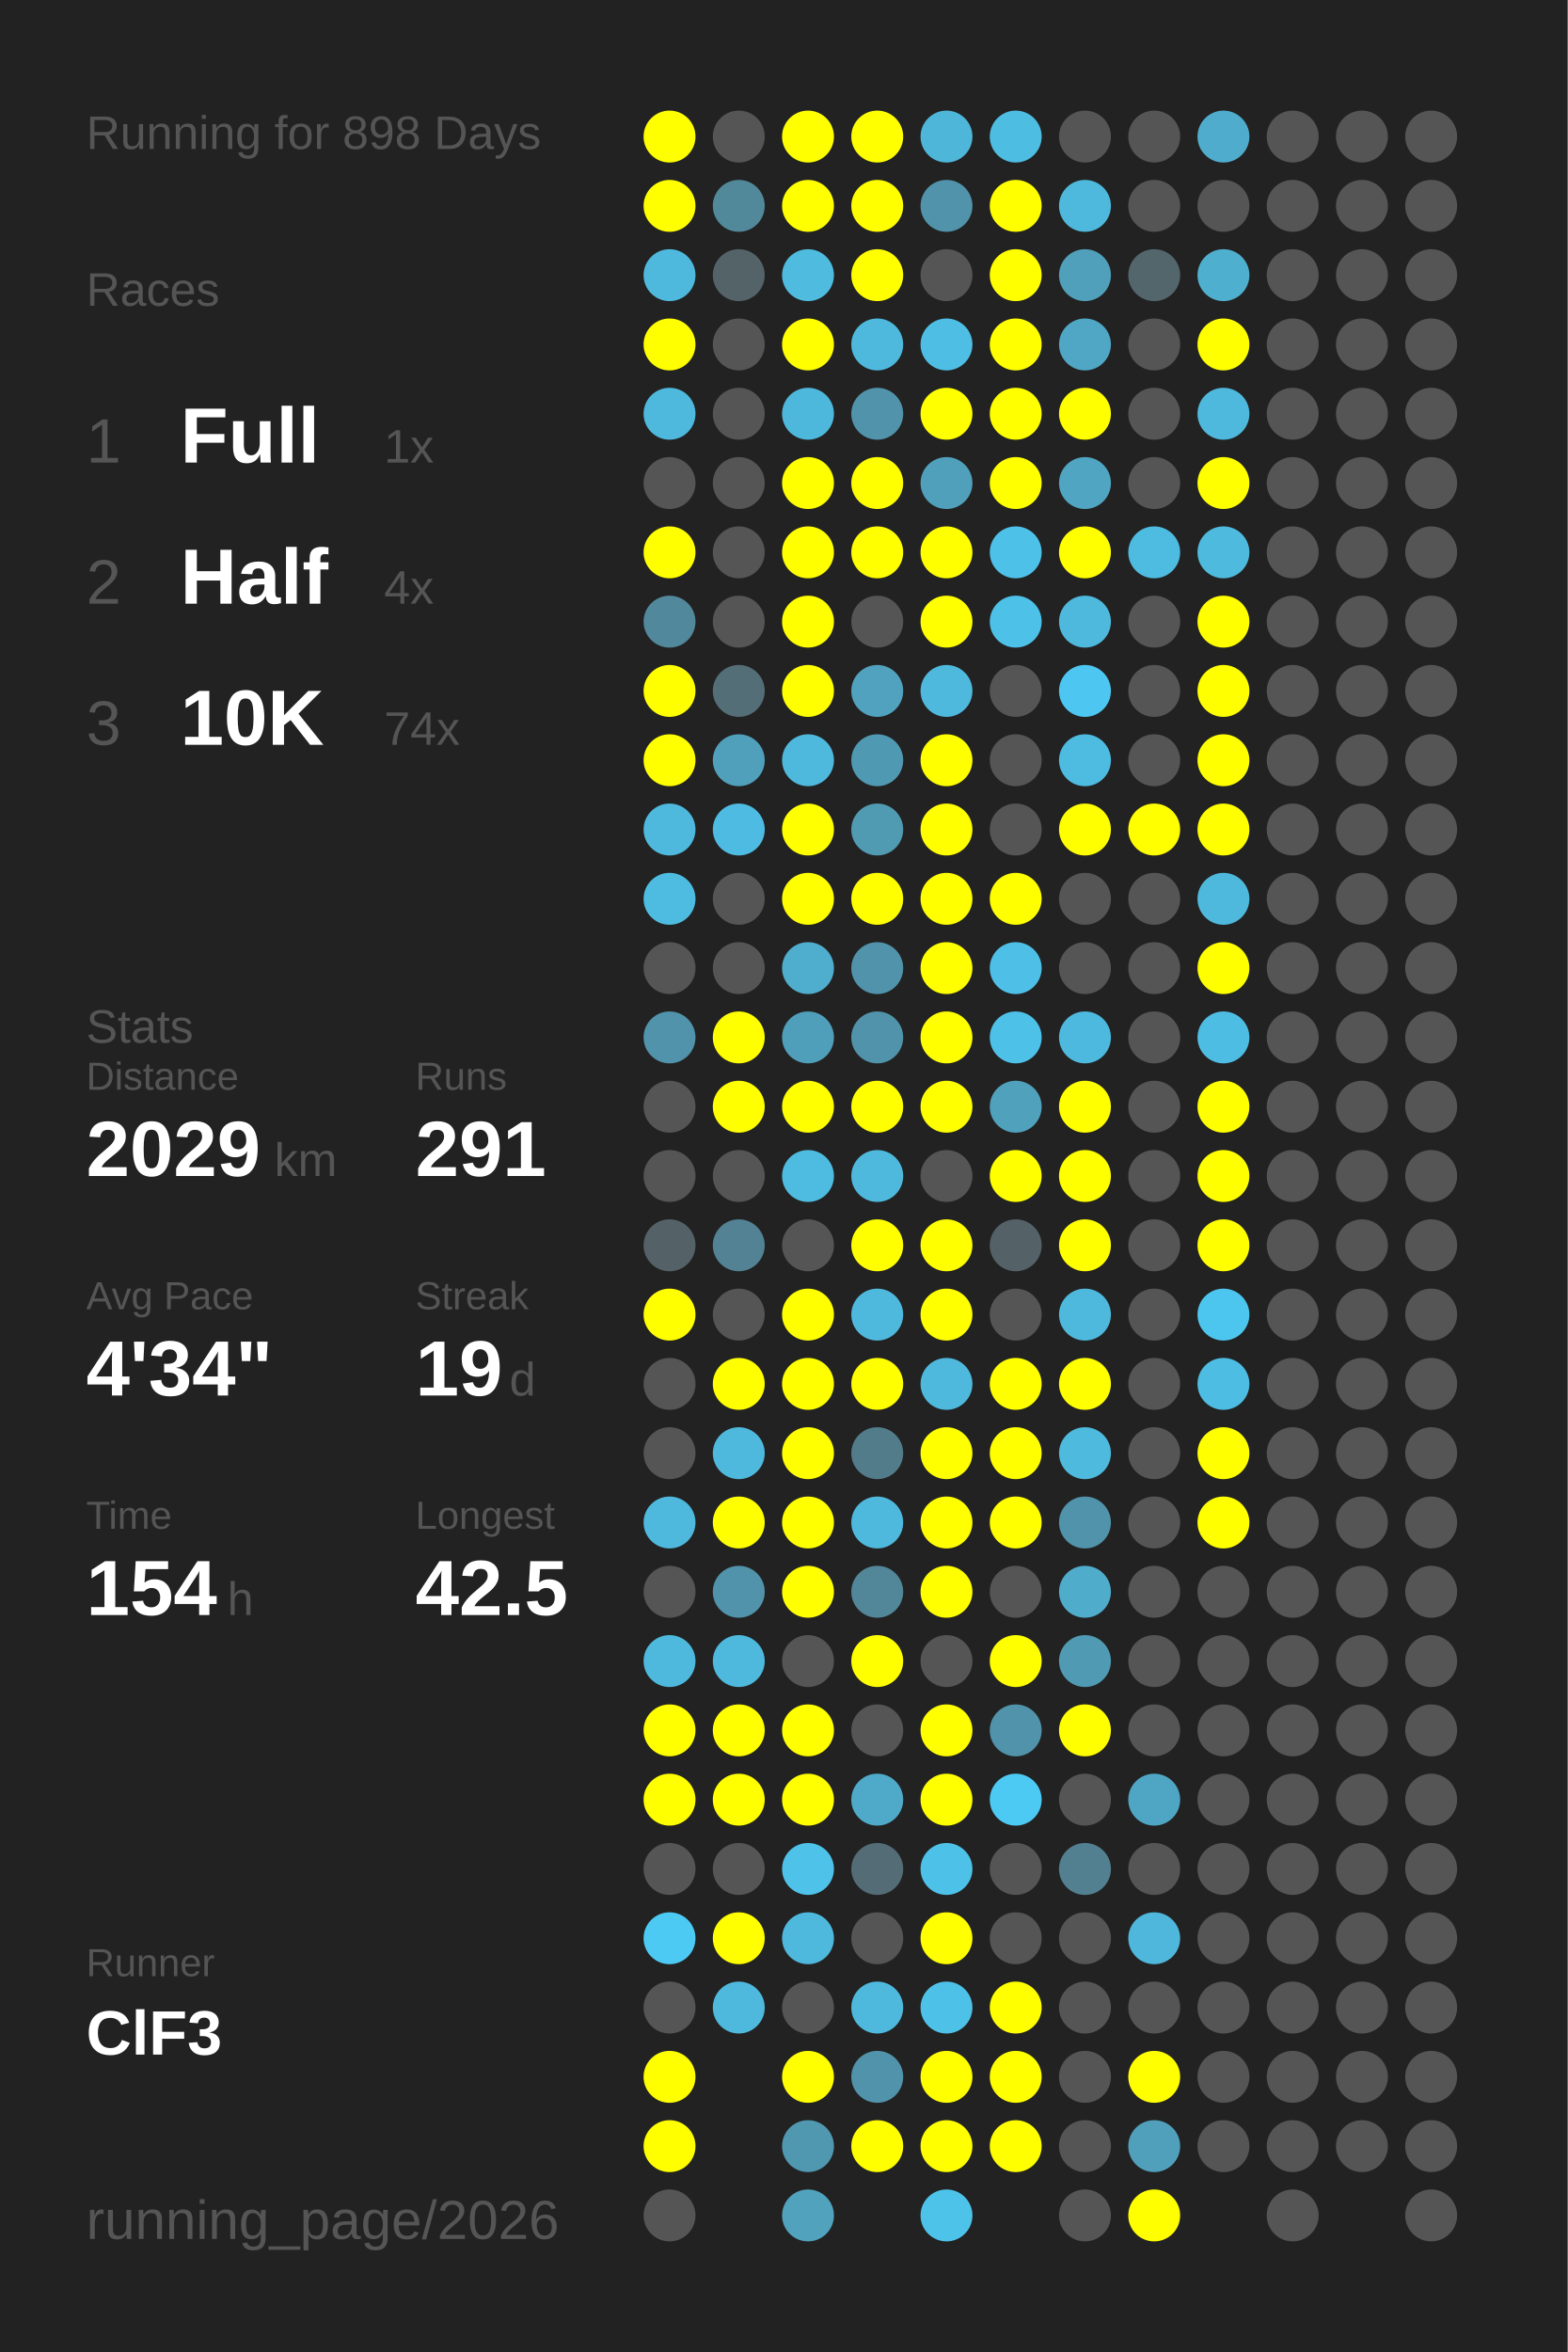
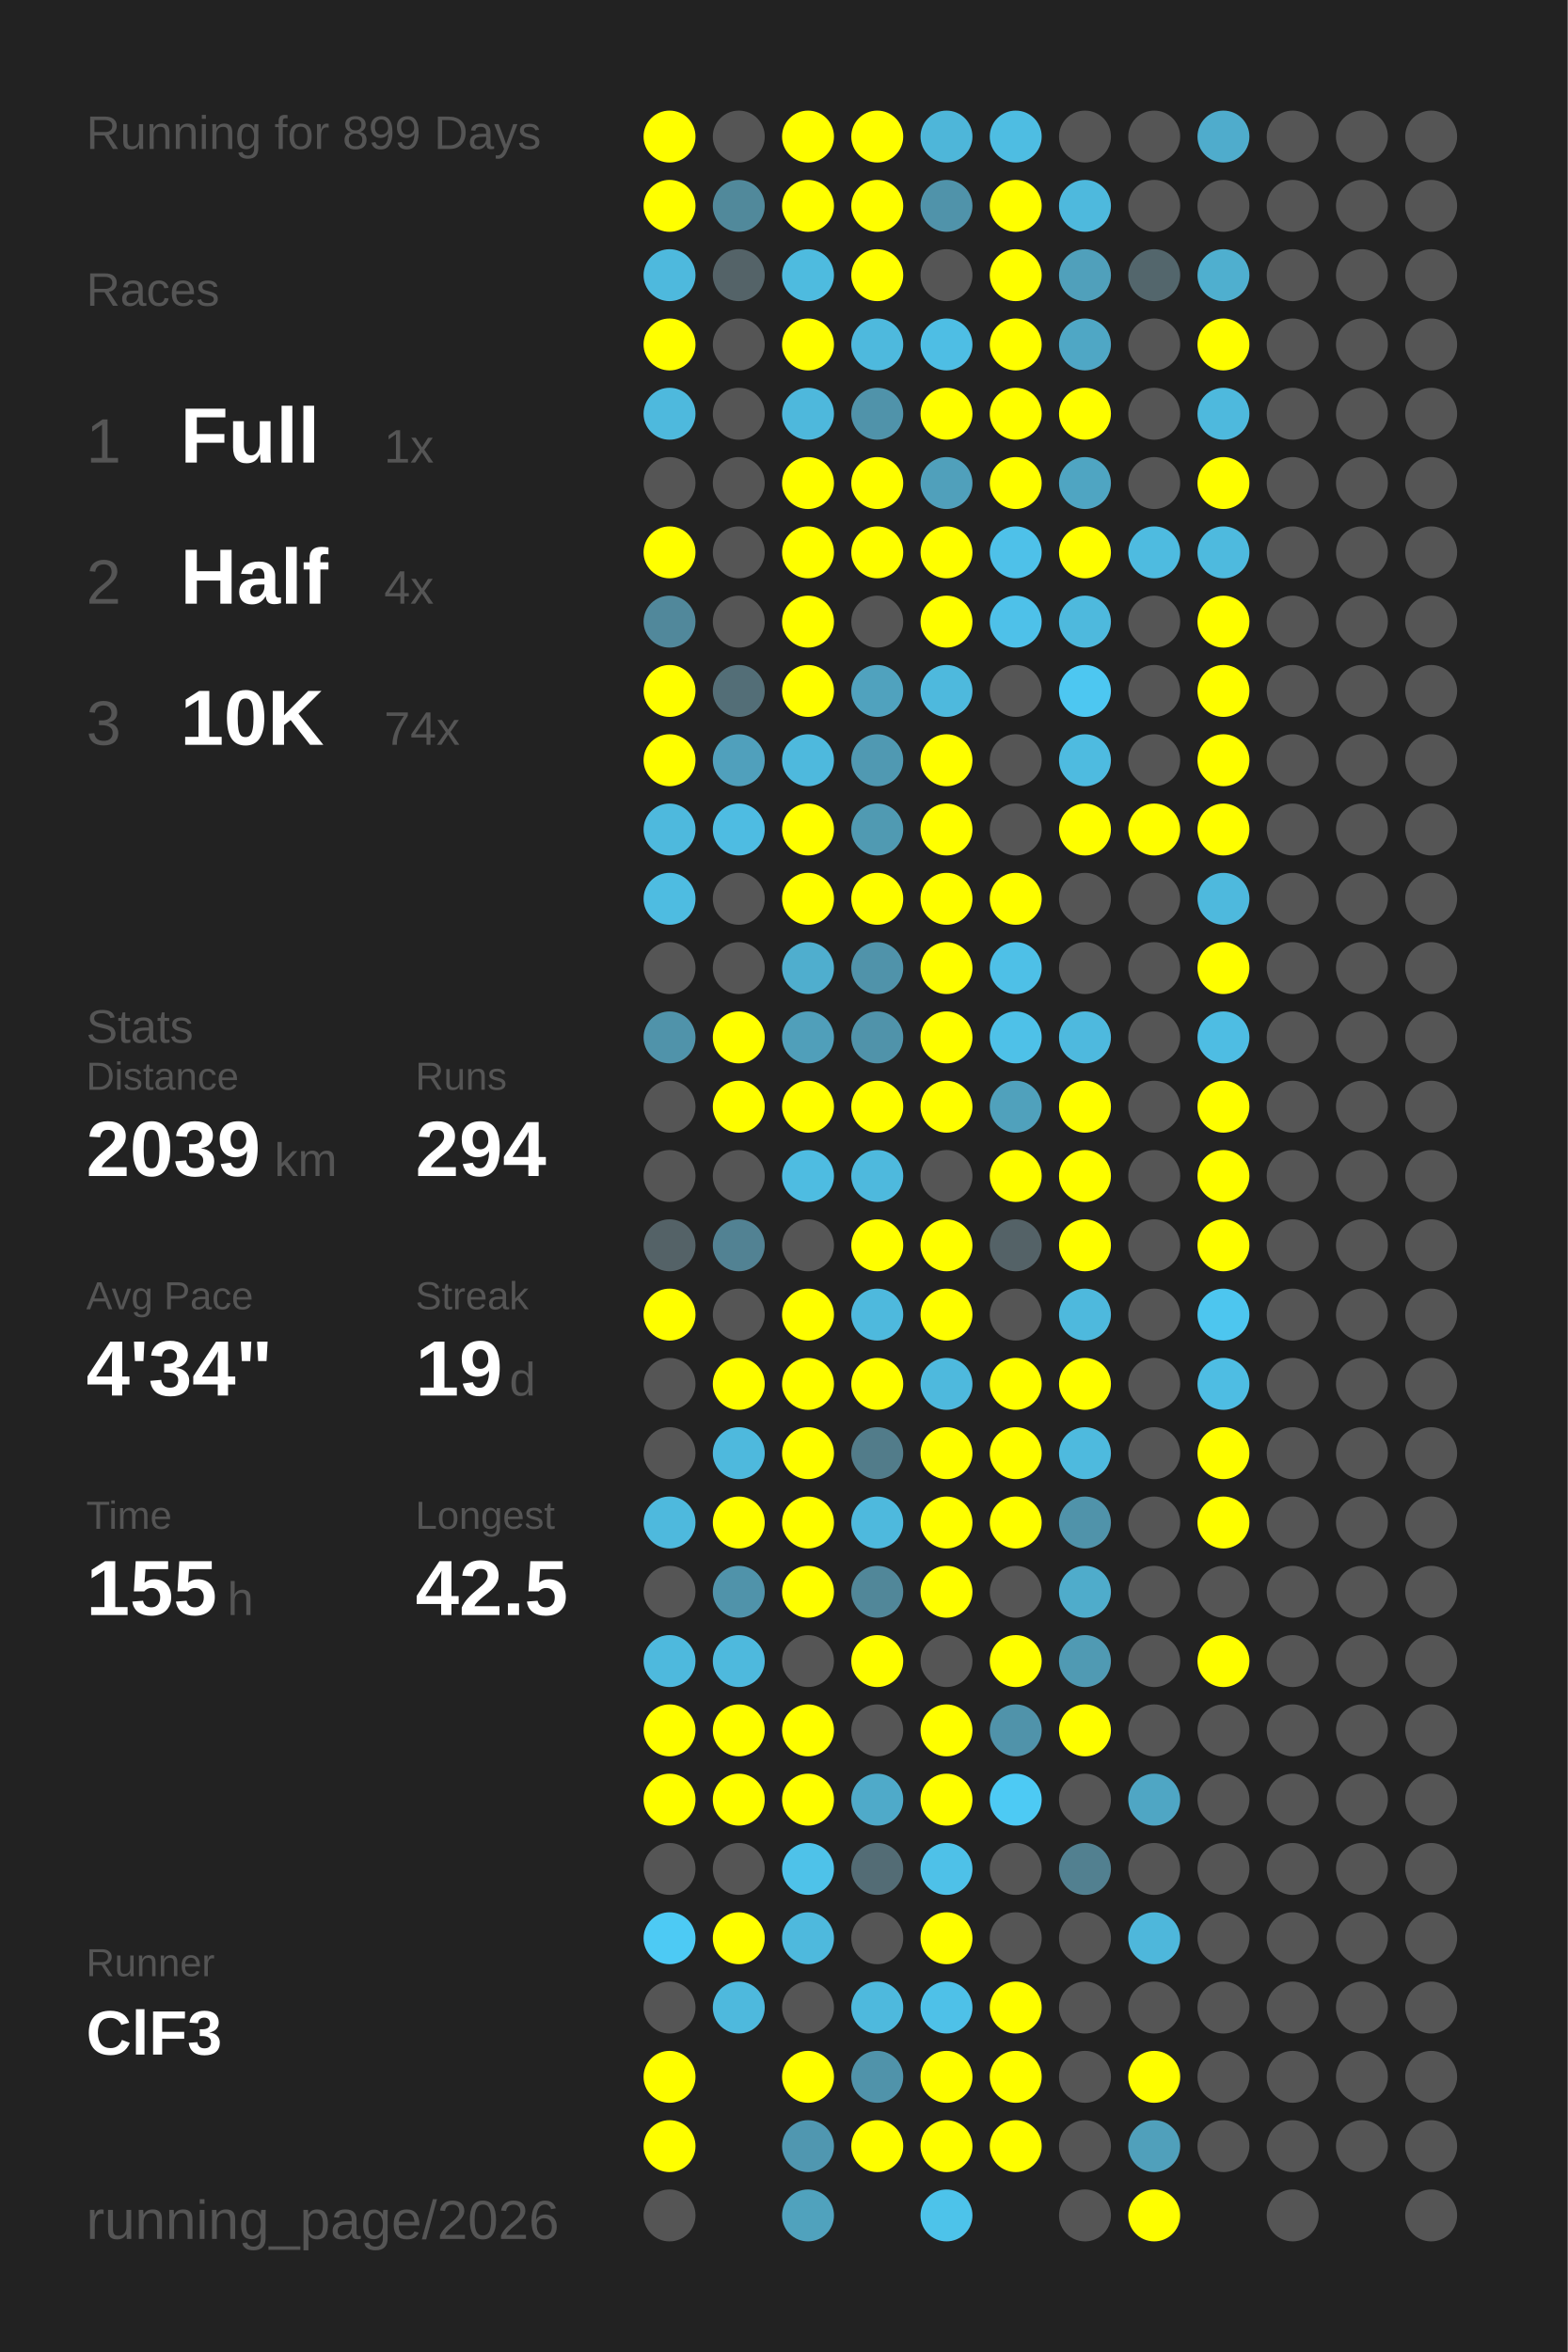
<svg xmlns="http://www.w3.org/2000/svg" baseProfile="full" height="300mm" version="1.1" viewBox="0,0,200,300" width="200mm">
  <defs />
  <rect fill="#222222" height="300" width="200" x="0" y="0" />
-   <text fill="#555555" style="font-size:6px; font-family:Arial;" x="11" y="19">Running for 898 Days</text>
+   <text fill="#555555" style="font-size:6px; font-family:Arial;" x="11" y="19">Running for 899 Days</text>
  <text fill="#555555" style="font-size:6px; font-family:Arial;" x="11" y="39">Races</text>
  <text fill="#555555" style="font-size:8px; font-family:Arial;" x="11" y="59">1</text>
  <text fill="#FFFFFF" style="font-size:10px; font-family:Arial; font-weight:bold;" x="23" y="59">Full</text>
  <text fill="#555555" style="font-size:6px; font-family:Arial;" x="49" y="59">1x</text>
  <text fill="#555555" style="font-size:8px; font-family:Arial;" x="11" y="77">2</text>
  <text fill="#FFFFFF" style="font-size:10px; font-family:Arial; font-weight:bold;" x="23" y="77">Half</text>
  <text fill="#555555" style="font-size:6px; font-family:Arial;" x="49" y="77">4x</text>
  <text fill="#555555" style="font-size:8px; font-family:Arial;" x="11" y="95">3</text>
  <text fill="#FFFFFF" style="font-size:10px; font-family:Arial; font-weight:bold;" x="23" y="95">10K</text>
  <text fill="#555555" style="font-size:6px; font-family:Arial;" x="49" y="95">74x</text>
  <text fill="#555555" style="font-size:6px; font-family:Arial;" x="11" y="133">Stats</text>
  <text fill="#555555" style="font-size:5px; font-family:Arial;" x="11" y="139">Distance</text>
-   <text fill="#FFFFFF" style="font-size:10px; font-family:Arial; font-weight:bold;" x="11" y="150">2029</text>
+   <text fill="#FFFFFF" style="font-size:10px; font-family:Arial; font-weight:bold;" x="11" y="150">2039</text>
  <text fill="#555555" style="font-size:6px; font-family:Arial;" x="35" y="150">km</text>
  <text fill="#555555" style="font-size:5px; font-family:Arial;" x="53" y="139">Runs</text>
-   <text fill="#FFFFFF" style="font-size:10px; font-family:Arial; font-weight:bold;" x="53" y="150">291</text>
+   <text fill="#FFFFFF" style="font-size:10px; font-family:Arial; font-weight:bold;" x="53" y="150">294</text>
  <text fill="#555555" style="font-size:5px; font-family:Arial;" x="11" y="167">Avg Pace</text>
  <text fill="#FFFFFF" style="font-size:10px; font-family:Arial; font-weight:bold;" x="11" y="178">4'34"</text>
  <text fill="#555555" style="font-size:5px; font-family:Arial;" x="53" y="167">Streak</text>
  <text fill="#FFFFFF" style="font-size:10px; font-family:Arial; font-weight:bold;" x="53" y="178">19</text>
  <text fill="#555555" style="font-size:6px; font-family:Arial;" x="65" y="178">d</text>
  <text fill="#555555" style="font-size:5px; font-family:Arial;" x="11" y="195">Time</text>
-   <text fill="#FFFFFF" style="font-size:10px; font-family:Arial; font-weight:bold;" x="11" y="206">154</text>
+   <text fill="#FFFFFF" style="font-size:10px; font-family:Arial; font-weight:bold;" x="11" y="206">155</text>
  <text fill="#555555" style="font-size:6px; font-family:Arial;" x="29" y="206">h</text>
  <text fill="#555555" style="font-size:5px; font-family:Arial;" x="53" y="195">Longest</text>
  <text fill="#FFFFFF" style="font-size:10px; font-family:Arial; font-weight:bold;" x="53" y="206">42.5</text>
  <text fill="#555555" style="font-size:5px; font-family:Arial;" x="11" y="252.065">Runner</text>
  <text fill="#FFFFFF" style="font-size:8px; font-family:Arial; font-weight:bold;" x="11" y="262.065">ClF3</text>
  <text fill="#555555" style="font-size:7px; font-family:Arial;" x="11" y="285.581">running_page/2026</text>
  <circle cx="85.417" cy="17.419" fill="#FFFF00" r="3.312" />
  <circle cx="85.417" cy="26.258" fill="#FFFF00" r="3.312" />
  <circle cx="85.417" cy="35.097" fill="#4eb9dd" r="3.312" />
  <circle cx="85.417" cy="43.935" fill="#FFFF00" r="3.312" />
  <circle cx="85.417" cy="52.774" fill="#4eb9dd" r="3.312" />
  <circle cx="85.417" cy="61.613" fill="#555555" r="3.312" />
  <circle cx="85.417" cy="70.452" fill="#FFFF00" r="3.312" />
  <circle cx="85.417" cy="79.29" fill="#51889b" r="3.312" />
  <circle cx="85.417" cy="88.129" fill="#FFFF00" r="3.312" />
  <circle cx="85.417" cy="96.968" fill="#FFFF00" r="3.312" />
  <circle cx="85.417" cy="105.806" fill="#4eb9dd" r="3.312" />
  <circle cx="85.417" cy="114.645" fill="#4ebce1" r="3.312" />
  <circle cx="85.417" cy="123.484" fill="#555555" r="3.312" />
  <circle cx="85.417" cy="132.323" fill="#5093aa" r="3.312" />
  <circle cx="85.417" cy="141.161" fill="#555555" r="3.312" />
  <circle cx="85.417" cy="150" fill="#555555" r="3.312" />
  <circle cx="85.417" cy="158.839" fill="#546267" r="3.312" />
  <circle cx="85.417" cy="167.677" fill="#FFFF00" r="3.312" />
  <circle cx="85.417" cy="176.516" fill="#555555" r="3.312" />
  <circle cx="85.417" cy="185.355" fill="#555555" r="3.312" />
  <circle cx="85.417" cy="194.194" fill="#4eb9dd" r="3.312" />
  <circle cx="85.417" cy="203.032" fill="#555555" r="3.312" />
  <circle cx="85.417" cy="211.871" fill="#4eb9dd" r="3.312" />
  <circle cx="85.417" cy="220.71" fill="#FFFF00" r="3.312" />
  <circle cx="85.417" cy="229.548" fill="#FFFF00" r="3.312" />
  <circle cx="85.417" cy="238.387" fill="#555555" r="3.312" />
  <circle cx="85.417" cy="247.226" fill="#4dcaf4" r="3.312" />
  <circle cx="85.417" cy="256.065" fill="#555555" r="3.312" />
  <circle cx="85.417" cy="264.903" fill="#FFFF00" r="3.312" />
  <circle cx="85.417" cy="273.742" fill="#FFFF00" r="3.312" />
  <circle cx="85.417" cy="282.581" fill="#555555" r="3.312" />
  <circle cx="94.25" cy="17.419" fill="#555555" r="3.312" />
  <circle cx="94.25" cy="26.258" fill="#51899b" r="3.312" />
  <circle cx="94.25" cy="35.097" fill="#546368" r="3.312" />
  <circle cx="94.25" cy="43.935" fill="#555555" r="3.312" />
  <circle cx="94.25" cy="52.774" fill="#555555" r="3.312" />
  <circle cx="94.25" cy="61.613" fill="#555555" r="3.312" />
  <circle cx="94.25" cy="70.452" fill="#555555" r="3.312" />
  <circle cx="94.25" cy="79.29" fill="#555555" r="3.312" />
  <circle cx="94.25" cy="88.129" fill="#536e77" r="3.312" />
  <circle cx="94.25" cy="96.968" fill="#50a0bc" r="3.312" />
  <circle cx="94.25" cy="105.806" fill="#4ebce2" r="3.312" />
  <circle cx="94.25" cy="114.645" fill="#555555" r="3.312" />
  <circle cx="94.25" cy="123.484" fill="#555555" r="3.312" />
  <circle cx="94.25" cy="132.323" fill="#FFFF00" r="3.312" />
  <circle cx="94.25" cy="141.161" fill="#FFFF00" r="3.312" />
  <circle cx="94.25" cy="150" fill="#555555" r="3.312" />
  <circle cx="94.25" cy="158.839" fill="#528293" r="3.312" />
  <circle cx="94.25" cy="167.677" fill="#555555" r="3.312" />
  <circle cx="94.25" cy="176.516" fill="#FFFF00" r="3.312" />
  <circle cx="94.25" cy="185.355" fill="#4eb9dd" r="3.312" />
  <circle cx="94.25" cy="194.194" fill="#FFFF00" r="3.312" />
  <circle cx="94.25" cy="203.032" fill="#5093aa" r="3.312" />
  <circle cx="94.25" cy="211.871" fill="#4eb9dd" r="3.312" />
  <circle cx="94.25" cy="220.71" fill="#FFFF00" r="3.312" />
  <circle cx="94.25" cy="229.548" fill="#FFFF00" r="3.312" />
  <circle cx="94.25" cy="238.387" fill="#555555" r="3.312" />
  <circle cx="94.25" cy="247.226" fill="#FFFF00" r="3.312" />
  <circle cx="94.25" cy="256.065" fill="#4eb9dd" r="3.312" />
  <circle cx="103.083" cy="17.419" fill="#FFFF00" r="3.312" />
  <circle cx="103.083" cy="26.258" fill="#FFFF00" r="3.312" />
  <circle cx="103.083" cy="35.097" fill="#4ebbdf" r="3.312" />
  <circle cx="103.083" cy="43.935" fill="#FFFF00" r="3.312" />
  <circle cx="103.083" cy="52.774" fill="#4eb8dc" r="3.312" />
  <circle cx="103.083" cy="61.613" fill="#FFFF00" r="3.312" />
  <circle cx="103.083" cy="70.452" fill="#FFFF00" r="3.312" />
  <circle cx="103.083" cy="79.29" fill="#FFFF00" r="3.312" />
  <circle cx="103.083" cy="88.129" fill="#FFFF00" r="3.312" />
  <circle cx="103.083" cy="96.968" fill="#4eb9dd" r="3.312" />
  <circle cx="103.083" cy="105.806" fill="#FFFF00" r="3.312" />
  <circle cx="103.083" cy="114.645" fill="#FFFF00" r="3.312" />
  <circle cx="103.083" cy="123.484" fill="#4faece" r="3.312" />
  <circle cx="103.083" cy="132.323" fill="#509fba" r="3.312" />
  <circle cx="103.083" cy="141.161" fill="#FFFF00" r="3.312" />
  <circle cx="103.083" cy="150" fill="#4ebce1" r="3.312" />
  <circle cx="103.083" cy="158.839" fill="#555555" r="3.312" />
  <circle cx="103.083" cy="167.677" fill="#FFFF00" r="3.312" />
  <circle cx="103.083" cy="176.516" fill="#FFFF00" r="3.312" />
  <circle cx="103.083" cy="185.355" fill="#FFFF00" r="3.312" />
  <circle cx="103.083" cy="194.194" fill="#FFFF00" r="3.312" />
  <circle cx="103.083" cy="203.032" fill="#FFFF00" r="3.312" />
  <circle cx="103.083" cy="211.871" fill="#555555" r="3.312" />
  <circle cx="103.083" cy="220.71" fill="#FFFF00" r="3.312" />
  <circle cx="103.083" cy="229.548" fill="#FFFF00" r="3.312" />
  <circle cx="103.083" cy="238.387" fill="#4ec2e9" r="3.312" />
  <circle cx="103.083" cy="247.226" fill="#4eb9dd" r="3.312" />
  <circle cx="103.083" cy="256.065" fill="#555555" r="3.312" />
  <circle cx="103.083" cy="264.903" fill="#FFFF00" r="3.312" />
  <circle cx="103.083" cy="273.742" fill="#5097b0" r="3.312" />
  <circle cx="103.083" cy="282.581" fill="#50a2bd" r="3.312" />
  <circle cx="111.917" cy="17.419" fill="#FFFF00" r="3.312" />
  <circle cx="111.917" cy="26.258" fill="#FFFF00" r="3.312" />
  <circle cx="111.917" cy="35.097" fill="#FFFF00" r="3.312" />
  <circle cx="111.917" cy="43.935" fill="#4eb9dd" r="3.312" />
  <circle cx="111.917" cy="52.774" fill="#5093aa" r="3.312" />
  <circle cx="111.917" cy="61.613" fill="#FFFF00" r="3.312" />
  <circle cx="111.917" cy="70.452" fill="#FFFF00" r="3.312" />
  <circle cx="111.917" cy="79.29" fill="#555555" r="3.312" />
  <circle cx="111.917" cy="88.129" fill="#50a2be" r="3.312" />
  <circle cx="111.917" cy="96.968" fill="#5099b2" r="3.312" />
  <circle cx="111.917" cy="105.806" fill="#509ab2" r="3.312" />
  <circle cx="111.917" cy="114.645" fill="#FFFF00" r="3.312" />
  <circle cx="111.917" cy="123.484" fill="#5093aa" r="3.312" />
  <circle cx="111.917" cy="132.323" fill="#5093aa" r="3.312" />
  <circle cx="111.917" cy="141.161" fill="#FFFF00" r="3.312" />
  <circle cx="111.917" cy="150" fill="#4eb9dd" r="3.312" />
  <circle cx="111.917" cy="158.839" fill="#FFFF00" r="3.312" />
  <circle cx="111.917" cy="167.677" fill="#4eb9dd" r="3.312" />
  <circle cx="111.917" cy="176.516" fill="#FFFF00" r="3.312" />
  <circle cx="111.917" cy="185.355" fill="#527c8a" r="3.312" />
  <circle cx="111.917" cy="194.194" fill="#4eb9dd" r="3.312" />
  <circle cx="111.917" cy="203.032" fill="#518799" r="3.312" />
  <circle cx="111.917" cy="211.871" fill="#FFFF00" r="3.312" />
  <circle cx="111.917" cy="220.71" fill="#555555" r="3.312" />
  <circle cx="111.917" cy="229.548" fill="#4faac9" r="3.312" />
  <circle cx="111.917" cy="238.387" fill="#536c75" r="3.312" />
  <circle cx="111.917" cy="247.226" fill="#555555" r="3.312" />
  <circle cx="111.917" cy="256.065" fill="#4eb9dd" r="3.312" />
  <circle cx="111.917" cy="264.903" fill="#5093aa" r="3.312" />
  <circle cx="111.917" cy="273.742" fill="#FFFF00" r="3.312" />
  <circle cx="120.75" cy="17.419" fill="#4eb6d9" r="3.312" />
  <circle cx="120.75" cy="26.258" fill="#5093aa" r="3.312" />
  <circle cx="120.75" cy="35.097" fill="#555555" r="3.312" />
  <circle cx="120.75" cy="43.935" fill="#4ebee4" r="3.312" />
  <circle cx="120.75" cy="52.774" fill="#FFFF00" r="3.312" />
  <circle cx="120.75" cy="61.613" fill="#50a0bb" r="3.312" />
  <circle cx="120.75" cy="70.452" fill="#FFFF00" r="3.312" />
  <circle cx="120.75" cy="79.29" fill="#FFFF00" r="3.312" />
  <circle cx="120.75" cy="88.129" fill="#4eb9dd" r="3.312" />
  <circle cx="120.75" cy="96.968" fill="#FFFF00" r="3.312" />
  <circle cx="120.75" cy="105.806" fill="#FFFF00" r="3.312" />
  <circle cx="120.75" cy="114.645" fill="#FFFF00" r="3.312" />
  <circle cx="120.75" cy="123.484" fill="#FFFF00" r="3.312" />
  <circle cx="120.75" cy="132.323" fill="#FFFF00" r="3.312" />
  <circle cx="120.75" cy="141.161" fill="#FFFF00" r="3.312" />
  <circle cx="120.75" cy="150" fill="#555555" r="3.312" />
  <circle cx="120.75" cy="158.839" fill="#FFFF00" r="3.312" />
  <circle cx="120.75" cy="167.677" fill="#FFFF00" r="3.312" />
  <circle cx="120.75" cy="176.516" fill="#4eb9dd" r="3.312" />
  <circle cx="120.75" cy="185.355" fill="#FFFF00" r="3.312" />
  <circle cx="120.75" cy="194.194" fill="#FFFF00" r="3.312" />
  <circle cx="120.75" cy="203.032" fill="#FFFF00" r="3.312" />
  <circle cx="120.75" cy="211.871" fill="#555555" r="3.312" />
  <circle cx="120.75" cy="220.71" fill="#FFFF00" r="3.312" />
  <circle cx="120.75" cy="229.548" fill="#FFFF00" r="3.312" />
  <circle cx="120.75" cy="238.387" fill="#4ec1e8" r="3.312" />
  <circle cx="120.75" cy="247.226" fill="#FFFF00" r="3.312" />
  <circle cx="120.75" cy="256.065" fill="#4ec1e8" r="3.312" />
  <circle cx="120.75" cy="264.903" fill="#FFFF00" r="3.312" />
  <circle cx="120.75" cy="273.742" fill="#FFFF00" r="3.312" />
  <circle cx="120.75" cy="282.581" fill="#4dc3ea" r="3.312" />
  <circle cx="129.583" cy="17.419" fill="#4ebde2" r="3.312" />
  <circle cx="129.583" cy="26.258" fill="#FFFF00" r="3.312" />
  <circle cx="129.583" cy="35.097" fill="#FFFF00" r="3.312" />
  <circle cx="129.583" cy="43.935" fill="#FFFF00" r="3.312" />
  <circle cx="129.583" cy="52.774" fill="#FFFF00" r="3.312" />
  <circle cx="129.583" cy="61.613" fill="#FFFF00" r="3.312" />
  <circle cx="129.583" cy="70.452" fill="#4ec1e9" r="3.312" />
  <circle cx="129.583" cy="79.29" fill="#4ec1e9" r="3.312" />
  <circle cx="129.583" cy="88.129" fill="#555555" r="3.312" />
  <circle cx="129.583" cy="96.968" fill="#555555" r="3.312" />
  <circle cx="129.583" cy="105.806" fill="#555555" r="3.312" />
  <circle cx="129.583" cy="114.645" fill="#FFFF00" r="3.312" />
  <circle cx="129.583" cy="123.484" fill="#4ec0e7" r="3.312" />
  <circle cx="129.583" cy="132.323" fill="#4ec1e8" r="3.312" />
  <circle cx="129.583" cy="141.161" fill="#50a1bc" r="3.312" />
  <circle cx="129.583" cy="150" fill="#FFFF00" r="3.312" />
  <circle cx="129.583" cy="158.839" fill="#546267" r="3.312" />
  <circle cx="129.583" cy="167.677" fill="#555555" r="3.312" />
  <circle cx="129.583" cy="176.516" fill="#FFFF00" r="3.312" />
  <circle cx="129.583" cy="185.355" fill="#FFFF00" r="3.312" />
  <circle cx="129.583" cy="194.194" fill="#FFFF00" r="3.312" />
  <circle cx="129.583" cy="203.032" fill="#555555" r="3.312" />
  <circle cx="129.583" cy="211.871" fill="#FFFF00" r="3.312" />
  <circle cx="129.583" cy="220.71" fill="#5093aa" r="3.312" />
  <circle cx="129.583" cy="229.548" fill="#4dcaf4" r="3.312" />
  <circle cx="129.583" cy="238.387" fill="#555555" r="3.312" />
  <circle cx="129.583" cy="247.226" fill="#555555" r="3.312" />
  <circle cx="129.583" cy="256.065" fill="#FFFF00" r="3.312" />
  <circle cx="129.583" cy="264.903" fill="#FFFF00" r="3.312" />
  <circle cx="129.583" cy="273.742" fill="#FFFF00" r="3.312" />
  <circle cx="138.417" cy="17.419" fill="#555555" r="3.312" />
  <circle cx="138.417" cy="26.258" fill="#4eb9dd" r="3.312" />
  <circle cx="138.417" cy="35.097" fill="#50a0bb" r="3.312" />
  <circle cx="138.417" cy="43.935" fill="#4fa7c5" r="3.312" />
  <circle cx="138.417" cy="52.774" fill="#FFFF00" r="3.312" />
  <circle cx="138.417" cy="61.613" fill="#4fa5c2" r="3.312" />
  <circle cx="138.417" cy="70.452" fill="#FFFF00" r="3.312" />
  <circle cx="138.417" cy="79.29" fill="#4eb9dd" r="3.312" />
  <circle cx="138.417" cy="88.129" fill="#4dc7f1" r="3.312" />
  <circle cx="138.417" cy="96.968" fill="#4ebbe0" r="3.312" />
  <circle cx="138.417" cy="105.806" fill="#FFFF00" r="3.312" />
  <circle cx="138.417" cy="114.645" fill="#555555" r="3.312" />
  <circle cx="138.417" cy="123.484" fill="#555555" r="3.312" />
  <circle cx="138.417" cy="132.323" fill="#4eb9de" r="3.312" />
  <circle cx="138.417" cy="141.161" fill="#FFFF00" r="3.312" />
  <circle cx="138.417" cy="150" fill="#FFFF00" r="3.312" />
  <circle cx="138.417" cy="158.839" fill="#FFFF00" r="3.312" />
  <circle cx="138.417" cy="167.677" fill="#4eb9dd" r="3.312" />
  <circle cx="138.417" cy="176.516" fill="#FFFF00" r="3.312" />
  <circle cx="138.417" cy="185.355" fill="#4ebade" r="3.312" />
  <circle cx="138.417" cy="194.194" fill="#5093aa" r="3.312" />
  <circle cx="138.417" cy="203.032" fill="#4faccb" r="3.312" />
  <circle cx="138.417" cy="211.871" fill="#509ab3" r="3.312" />
  <circle cx="138.417" cy="220.71" fill="#FFFF00" r="3.312" />
  <circle cx="138.417" cy="229.548" fill="#555555" r="3.312" />
  <circle cx="138.417" cy="238.387" fill="#528090" r="3.312" />
  <circle cx="138.417" cy="247.226" fill="#555555" r="3.312" />
  <circle cx="138.417" cy="256.065" fill="#555555" r="3.312" />
  <circle cx="138.417" cy="264.903" fill="#555555" r="3.312" />
  <circle cx="138.417" cy="273.742" fill="#555555" r="3.312" />
  <circle cx="138.417" cy="282.581" fill="#555555" r="3.312" />
  <circle cx="147.25" cy="17.419" fill="#555555" r="3.312" />
  <circle cx="147.25" cy="26.258" fill="#555555" r="3.312" />
  <circle cx="147.25" cy="35.097" fill="#53666c" r="3.312" />
  <circle cx="147.25" cy="43.935" fill="#555555" r="3.312" />
  <circle cx="147.25" cy="52.774" fill="#555555" r="3.312" />
  <circle cx="147.25" cy="61.613" fill="#555555" r="3.312" />
  <circle cx="147.25" cy="70.452" fill="#4ebbe0" r="3.312" />
  <circle cx="147.25" cy="79.29" fill="#555555" r="3.312" />
  <circle cx="147.25" cy="88.129" fill="#555555" r="3.312" />
  <circle cx="147.25" cy="96.968" fill="#555555" r="3.312" />
  <circle cx="147.25" cy="105.806" fill="#FFFF00" r="3.312" />
  <circle cx="147.25" cy="114.645" fill="#555555" r="3.312" />
  <circle cx="147.25" cy="123.484" fill="#555555" r="3.312" />
  <circle cx="147.25" cy="132.323" fill="#555555" r="3.312" />
  <circle cx="147.25" cy="141.161" fill="#555555" r="3.312" />
  <circle cx="147.25" cy="150" fill="#555555" r="3.312" />
  <circle cx="147.25" cy="158.839" fill="#555555" r="3.312" />
  <circle cx="147.25" cy="167.677" fill="#555555" r="3.312" />
  <circle cx="147.25" cy="176.516" fill="#555555" r="3.312" />
  <circle cx="147.25" cy="185.355" fill="#555555" r="3.312" />
  <circle cx="147.25" cy="194.194" fill="#555555" r="3.312" />
  <circle cx="147.25" cy="203.032" fill="#555555" r="3.312" />
  <circle cx="147.25" cy="211.871" fill="#555555" r="3.312" />
  <circle cx="147.25" cy="220.71" fill="#555555" r="3.312" />
  <circle cx="147.25" cy="229.548" fill="#4fa6c4" r="3.312" />
  <circle cx="147.25" cy="238.387" fill="#555555" r="3.312" />
  <circle cx="147.25" cy="247.226" fill="#4eb7db" r="3.312" />
  <circle cx="147.25" cy="256.065" fill="#555555" r="3.312" />
  <circle cx="147.25" cy="264.903" fill="#FFFF00" r="3.312" />
  <circle cx="147.25" cy="273.742" fill="#50a0bb" r="3.312" />
  <circle cx="147.25" cy="282.581" fill="#FFFF00" r="3.312" />
  <circle cx="156.083" cy="17.419" fill="#4faccc" r="3.312" />
  <circle cx="156.083" cy="26.258" fill="#555555" r="3.312" />
  <circle cx="156.083" cy="35.097" fill="#4fafcf" r="3.312" />
  <circle cx="156.083" cy="43.935" fill="#FFFF00" r="3.312" />
  <circle cx="156.083" cy="52.774" fill="#4eb9dd" r="3.312" />
  <circle cx="156.083" cy="61.613" fill="#FFFF00" r="3.312" />
  <circle cx="156.083" cy="70.452" fill="#4ebade" r="3.312" />
  <circle cx="156.083" cy="79.29" fill="#FFFF00" r="3.312" />
  <circle cx="156.083" cy="88.129" fill="#FFFF00" r="3.312" />
  <circle cx="156.083" cy="96.968" fill="#FFFF00" r="3.312" />
  <circle cx="156.083" cy="105.806" fill="#FFFF00" r="3.312" />
  <circle cx="156.083" cy="114.645" fill="#4eb9dd" r="3.312" />
  <circle cx="156.083" cy="123.484" fill="#FFFF00" r="3.312" />
  <circle cx="156.083" cy="132.323" fill="#4ebde3" r="3.312" />
  <circle cx="156.083" cy="141.161" fill="#FFFF00" r="3.312" />
  <circle cx="156.083" cy="150" fill="#FFFF00" r="3.312" />
  <circle cx="156.083" cy="158.839" fill="#FFFF00" r="3.312" />
  <circle cx="156.083" cy="167.677" fill="#4dc6ef" r="3.312" />
  <circle cx="156.083" cy="176.516" fill="#4ebde3" r="3.312" />
  <circle cx="156.083" cy="185.355" fill="#FFFF00" r="3.312" />
  <circle cx="156.083" cy="194.194" fill="#FFFF00" r="3.312" />
  <circle cx="156.083" cy="203.032" fill="#555555" r="3.312" />
-   <circle cx="156.083" cy="211.871" fill="#555555" r="3.312" />
+   <circle cx="156.083" cy="211.871" fill="#FFFF00" r="3.312" />
  <circle cx="156.083" cy="220.71" fill="#555555" r="3.312" />
  <circle cx="156.083" cy="229.548" fill="#555555" r="3.312" />
  <circle cx="156.083" cy="238.387" fill="#555555" r="3.312" />
  <circle cx="156.083" cy="247.226" fill="#555555" r="3.312" />
  <circle cx="156.083" cy="256.065" fill="#555555" r="3.312" />
  <circle cx="156.083" cy="264.903" fill="#555555" r="3.312" />
  <circle cx="156.083" cy="273.742" fill="#555555" r="3.312" />
  <circle cx="164.917" cy="17.419" fill="#555555" r="3.312" />
  <circle cx="164.917" cy="26.258" fill="#555555" r="3.312" />
  <circle cx="164.917" cy="35.097" fill="#555555" r="3.312" />
  <circle cx="164.917" cy="43.935" fill="#555555" r="3.312" />
  <circle cx="164.917" cy="52.774" fill="#555555" r="3.312" />
  <circle cx="164.917" cy="61.613" fill="#555555" r="3.312" />
  <circle cx="164.917" cy="70.452" fill="#555555" r="3.312" />
  <circle cx="164.917" cy="79.29" fill="#555555" r="3.312" />
  <circle cx="164.917" cy="88.129" fill="#555555" r="3.312" />
  <circle cx="164.917" cy="96.968" fill="#555555" r="3.312" />
  <circle cx="164.917" cy="105.806" fill="#555555" r="3.312" />
  <circle cx="164.917" cy="114.645" fill="#555555" r="3.312" />
  <circle cx="164.917" cy="123.484" fill="#555555" r="3.312" />
  <circle cx="164.917" cy="132.323" fill="#555555" r="3.312" />
  <circle cx="164.917" cy="141.161" fill="#555555" r="3.312" />
  <circle cx="164.917" cy="150" fill="#555555" r="3.312" />
  <circle cx="164.917" cy="158.839" fill="#555555" r="3.312" />
  <circle cx="164.917" cy="167.677" fill="#555555" r="3.312" />
  <circle cx="164.917" cy="176.516" fill="#555555" r="3.312" />
  <circle cx="164.917" cy="185.355" fill="#555555" r="3.312" />
  <circle cx="164.917" cy="194.194" fill="#555555" r="3.312" />
  <circle cx="164.917" cy="203.032" fill="#555555" r="3.312" />
  <circle cx="164.917" cy="211.871" fill="#555555" r="3.312" />
  <circle cx="164.917" cy="220.71" fill="#555555" r="3.312" />
  <circle cx="164.917" cy="229.548" fill="#555555" r="3.312" />
  <circle cx="164.917" cy="238.387" fill="#555555" r="3.312" />
  <circle cx="164.917" cy="247.226" fill="#555555" r="3.312" />
  <circle cx="164.917" cy="256.065" fill="#555555" r="3.312" />
  <circle cx="164.917" cy="264.903" fill="#555555" r="3.312" />
  <circle cx="164.917" cy="273.742" fill="#555555" r="3.312" />
  <circle cx="164.917" cy="282.581" fill="#555555" r="3.312" />
  <circle cx="173.75" cy="17.419" fill="#555555" r="3.312" />
  <circle cx="173.75" cy="26.258" fill="#555555" r="3.312" />
  <circle cx="173.75" cy="35.097" fill="#555555" r="3.312" />
  <circle cx="173.75" cy="43.935" fill="#555555" r="3.312" />
  <circle cx="173.75" cy="52.774" fill="#555555" r="3.312" />
  <circle cx="173.75" cy="61.613" fill="#555555" r="3.312" />
  <circle cx="173.75" cy="70.452" fill="#555555" r="3.312" />
  <circle cx="173.75" cy="79.29" fill="#555555" r="3.312" />
  <circle cx="173.75" cy="88.129" fill="#555555" r="3.312" />
  <circle cx="173.75" cy="96.968" fill="#555555" r="3.312" />
  <circle cx="173.75" cy="105.806" fill="#555555" r="3.312" />
  <circle cx="173.75" cy="114.645" fill="#555555" r="3.312" />
  <circle cx="173.75" cy="123.484" fill="#555555" r="3.312" />
  <circle cx="173.75" cy="132.323" fill="#555555" r="3.312" />
  <circle cx="173.75" cy="141.161" fill="#555555" r="3.312" />
  <circle cx="173.75" cy="150" fill="#555555" r="3.312" />
  <circle cx="173.75" cy="158.839" fill="#555555" r="3.312" />
  <circle cx="173.75" cy="167.677" fill="#555555" r="3.312" />
  <circle cx="173.75" cy="176.516" fill="#555555" r="3.312" />
  <circle cx="173.75" cy="185.355" fill="#555555" r="3.312" />
  <circle cx="173.75" cy="194.194" fill="#555555" r="3.312" />
  <circle cx="173.75" cy="203.032" fill="#555555" r="3.312" />
  <circle cx="173.75" cy="211.871" fill="#555555" r="3.312" />
  <circle cx="173.75" cy="220.71" fill="#555555" r="3.312" />
  <circle cx="173.75" cy="229.548" fill="#555555" r="3.312" />
  <circle cx="173.75" cy="238.387" fill="#555555" r="3.312" />
  <circle cx="173.75" cy="247.226" fill="#555555" r="3.312" />
  <circle cx="173.75" cy="256.065" fill="#555555" r="3.312" />
  <circle cx="173.75" cy="264.903" fill="#555555" r="3.312" />
  <circle cx="173.75" cy="273.742" fill="#555555" r="3.312" />
  <circle cx="182.583" cy="17.419" fill="#555555" r="3.312" />
  <circle cx="182.583" cy="26.258" fill="#555555" r="3.312" />
  <circle cx="182.583" cy="35.097" fill="#555555" r="3.312" />
  <circle cx="182.583" cy="43.935" fill="#555555" r="3.312" />
  <circle cx="182.583" cy="52.774" fill="#555555" r="3.312" />
  <circle cx="182.583" cy="61.613" fill="#555555" r="3.312" />
  <circle cx="182.583" cy="70.452" fill="#555555" r="3.312" />
  <circle cx="182.583" cy="79.29" fill="#555555" r="3.312" />
  <circle cx="182.583" cy="88.129" fill="#555555" r="3.312" />
  <circle cx="182.583" cy="96.968" fill="#555555" r="3.312" />
  <circle cx="182.583" cy="105.806" fill="#555555" r="3.312" />
  <circle cx="182.583" cy="114.645" fill="#555555" r="3.312" />
  <circle cx="182.583" cy="123.484" fill="#555555" r="3.312" />
  <circle cx="182.583" cy="132.323" fill="#555555" r="3.312" />
  <circle cx="182.583" cy="141.161" fill="#555555" r="3.312" />
  <circle cx="182.583" cy="150" fill="#555555" r="3.312" />
  <circle cx="182.583" cy="158.839" fill="#555555" r="3.312" />
  <circle cx="182.583" cy="167.677" fill="#555555" r="3.312" />
  <circle cx="182.583" cy="176.516" fill="#555555" r="3.312" />
  <circle cx="182.583" cy="185.355" fill="#555555" r="3.312" />
  <circle cx="182.583" cy="194.194" fill="#555555" r="3.312" />
  <circle cx="182.583" cy="203.032" fill="#555555" r="3.312" />
  <circle cx="182.583" cy="211.871" fill="#555555" r="3.312" />
  <circle cx="182.583" cy="220.71" fill="#555555" r="3.312" />
  <circle cx="182.583" cy="229.548" fill="#555555" r="3.312" />
  <circle cx="182.583" cy="238.387" fill="#555555" r="3.312" />
  <circle cx="182.583" cy="247.226" fill="#555555" r="3.312" />
  <circle cx="182.583" cy="256.065" fill="#555555" r="3.312" />
  <circle cx="182.583" cy="264.903" fill="#555555" r="3.312" />
  <circle cx="182.583" cy="273.742" fill="#555555" r="3.312" />
  <circle cx="182.583" cy="282.581" fill="#555555" r="3.312" />
</svg>
